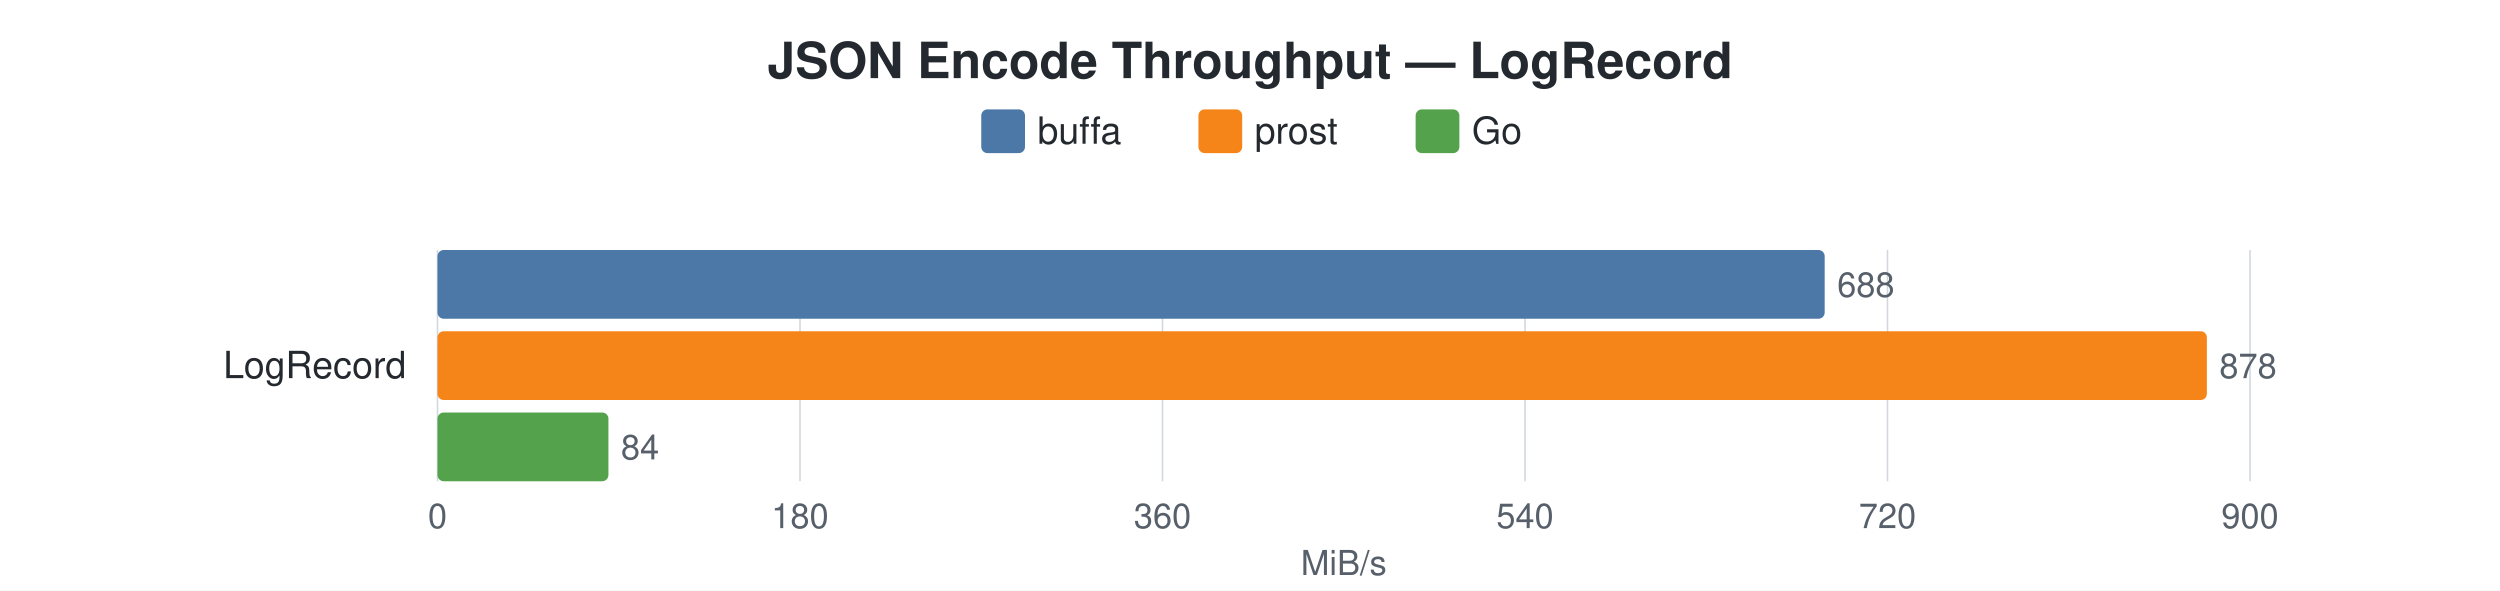
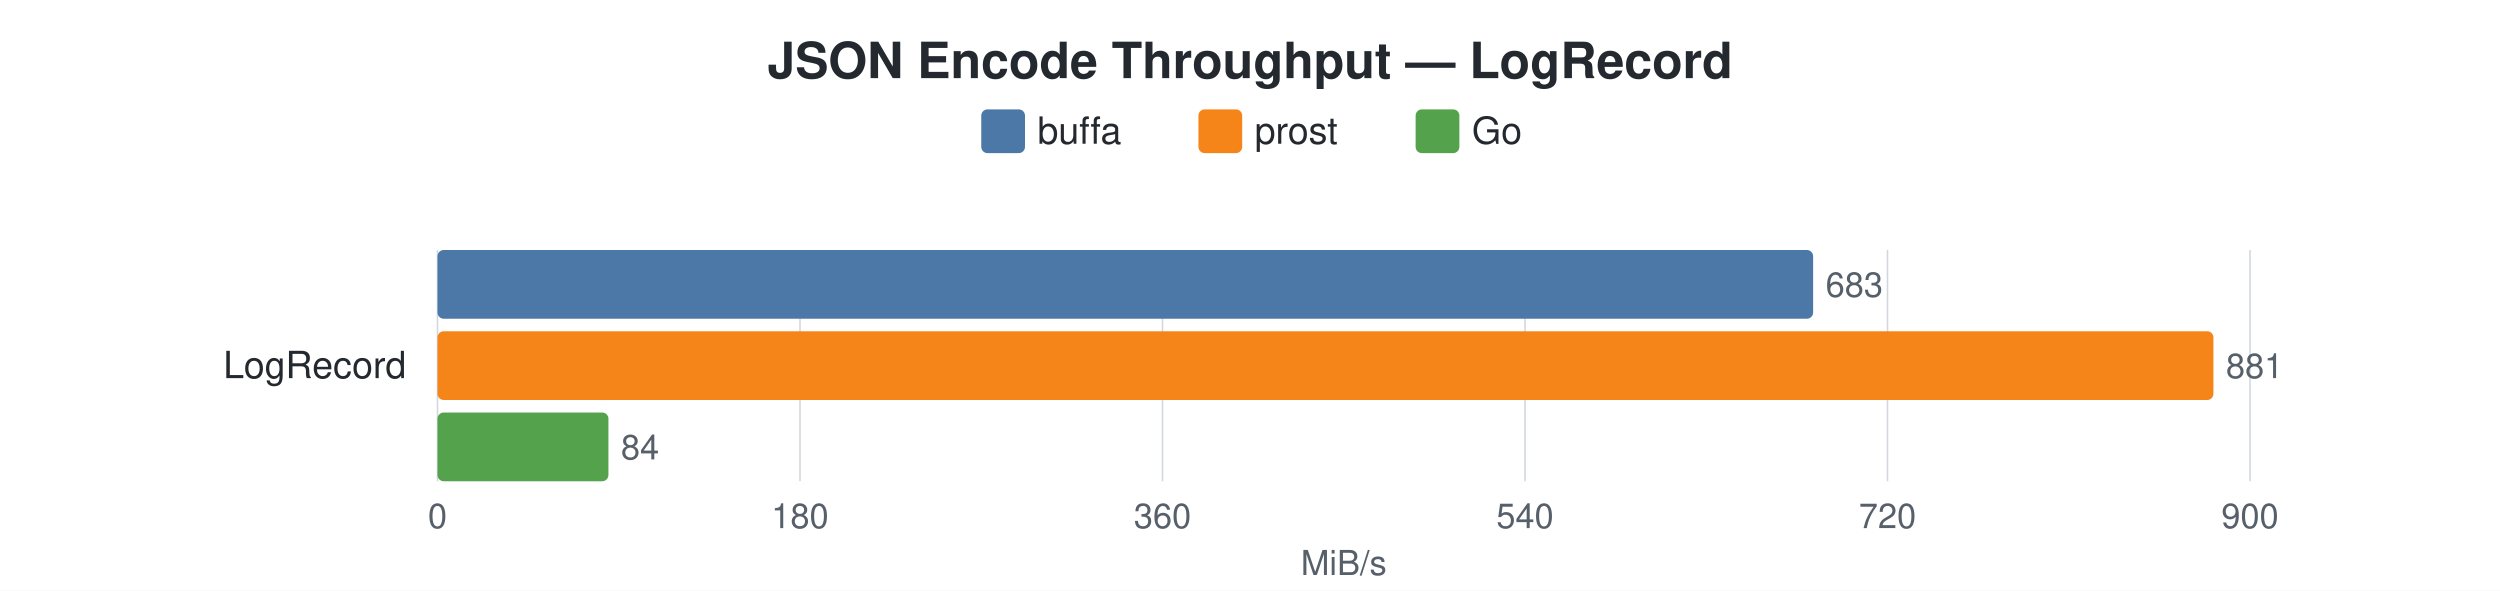
<svg xmlns="http://www.w3.org/2000/svg" width="800" height="189" viewBox="0 0 800 189">
  <style>
    text { font-family: -apple-system, BlinkMacSystemFont, "Segoe UI", Helvetica, Arial, sans-serif; }
    .title { font-size: 16px; font-weight: 600; fill: #24292f; }
    .label { font-size: 12px; fill: #24292f; }
    .value { font-size: 11px; fill: #57606a; }
    .axis-label { font-size: 11px; fill: #57606a; }
    .legend-text { font-size: 12px; fill: #24292f; }
    .grid { stroke: #d0d7de; stroke-width: 0.5; }
  </style>
  <rect width="100%" height="100%" fill="white" />
  <text x="400.0" y="25" text-anchor="middle" class="title">JSON Encode Throughput — LogRecord</text>
  <rect x="314" y="35" width="14" height="14" rx="2" fill="#4C78A8" />
  <text x="332" y="46" class="legend-text">buffa</text>
  <rect x="383.5" y="35" width="14" height="14" rx="2" fill="#F58518" />
  <text x="401.5" y="46" class="legend-text">prost</text>
  <rect x="453" y="35" width="14" height="14" rx="2" fill="#54A24B" />
  <text x="471" y="46" class="legend-text">Go</text>
  <line x1="140.0" y1="80" x2="140.0" y2="154" class="grid" />
  <text x="140.0" y="169" text-anchor="middle" class="axis-label">0</text>
  <line x1="256.0" y1="80" x2="256.0" y2="154" class="grid" />
  <text x="256.0" y="169" text-anchor="middle" class="axis-label">180</text>
  <line x1="372.0" y1="80" x2="372.0" y2="154" class="grid" />
  <text x="372.0" y="169" text-anchor="middle" class="axis-label">360</text>
  <line x1="488.0" y1="80" x2="488.0" y2="154" class="grid" />
  <text x="488.0" y="169" text-anchor="middle" class="axis-label">540</text>
  <line x1="604.0" y1="80" x2="604.0" y2="154" class="grid" />
  <text x="604.0" y="169" text-anchor="middle" class="axis-label">720</text>
  <line x1="720.0" y1="80" x2="720.0" y2="154" class="grid" />
  <text x="720.0" y="169" text-anchor="middle" class="axis-label">900</text>
  <text x="430.0" y="184" text-anchor="middle" class="axis-label">MiB/s</text>
  <text x="130" y="121.0" text-anchor="end" class="label">LogRecord</text>
-   <rect x="140" y="80.0" width="443.9" height="22" rx="2" fill="#4C78A8" />
-   <text x="587.9" y="95.0" class="value">688</text>
-   <rect x="140" y="106.0" width="566.2" height="22" rx="2" fill="#F58518" />
-   <text x="710.2" y="121.0" class="value">878</text>
+   <rect x="140" y="80.0" width="440.2" height="22" rx="2" fill="#4C78A8" />
+   <text x="584.2" y="95.0" class="value">683</text>
+   <rect x="140" y="106.0" width="568.3" height="22" rx="2" fill="#F58518" />
+   <text x="712.3" y="121.0" class="value">881</text>
  <rect x="140" y="132.0" width="54.7" height="22" rx="2" fill="#54A24B" />
  <text x="198.7" y="147.0" class="value">84</text>
</svg>
